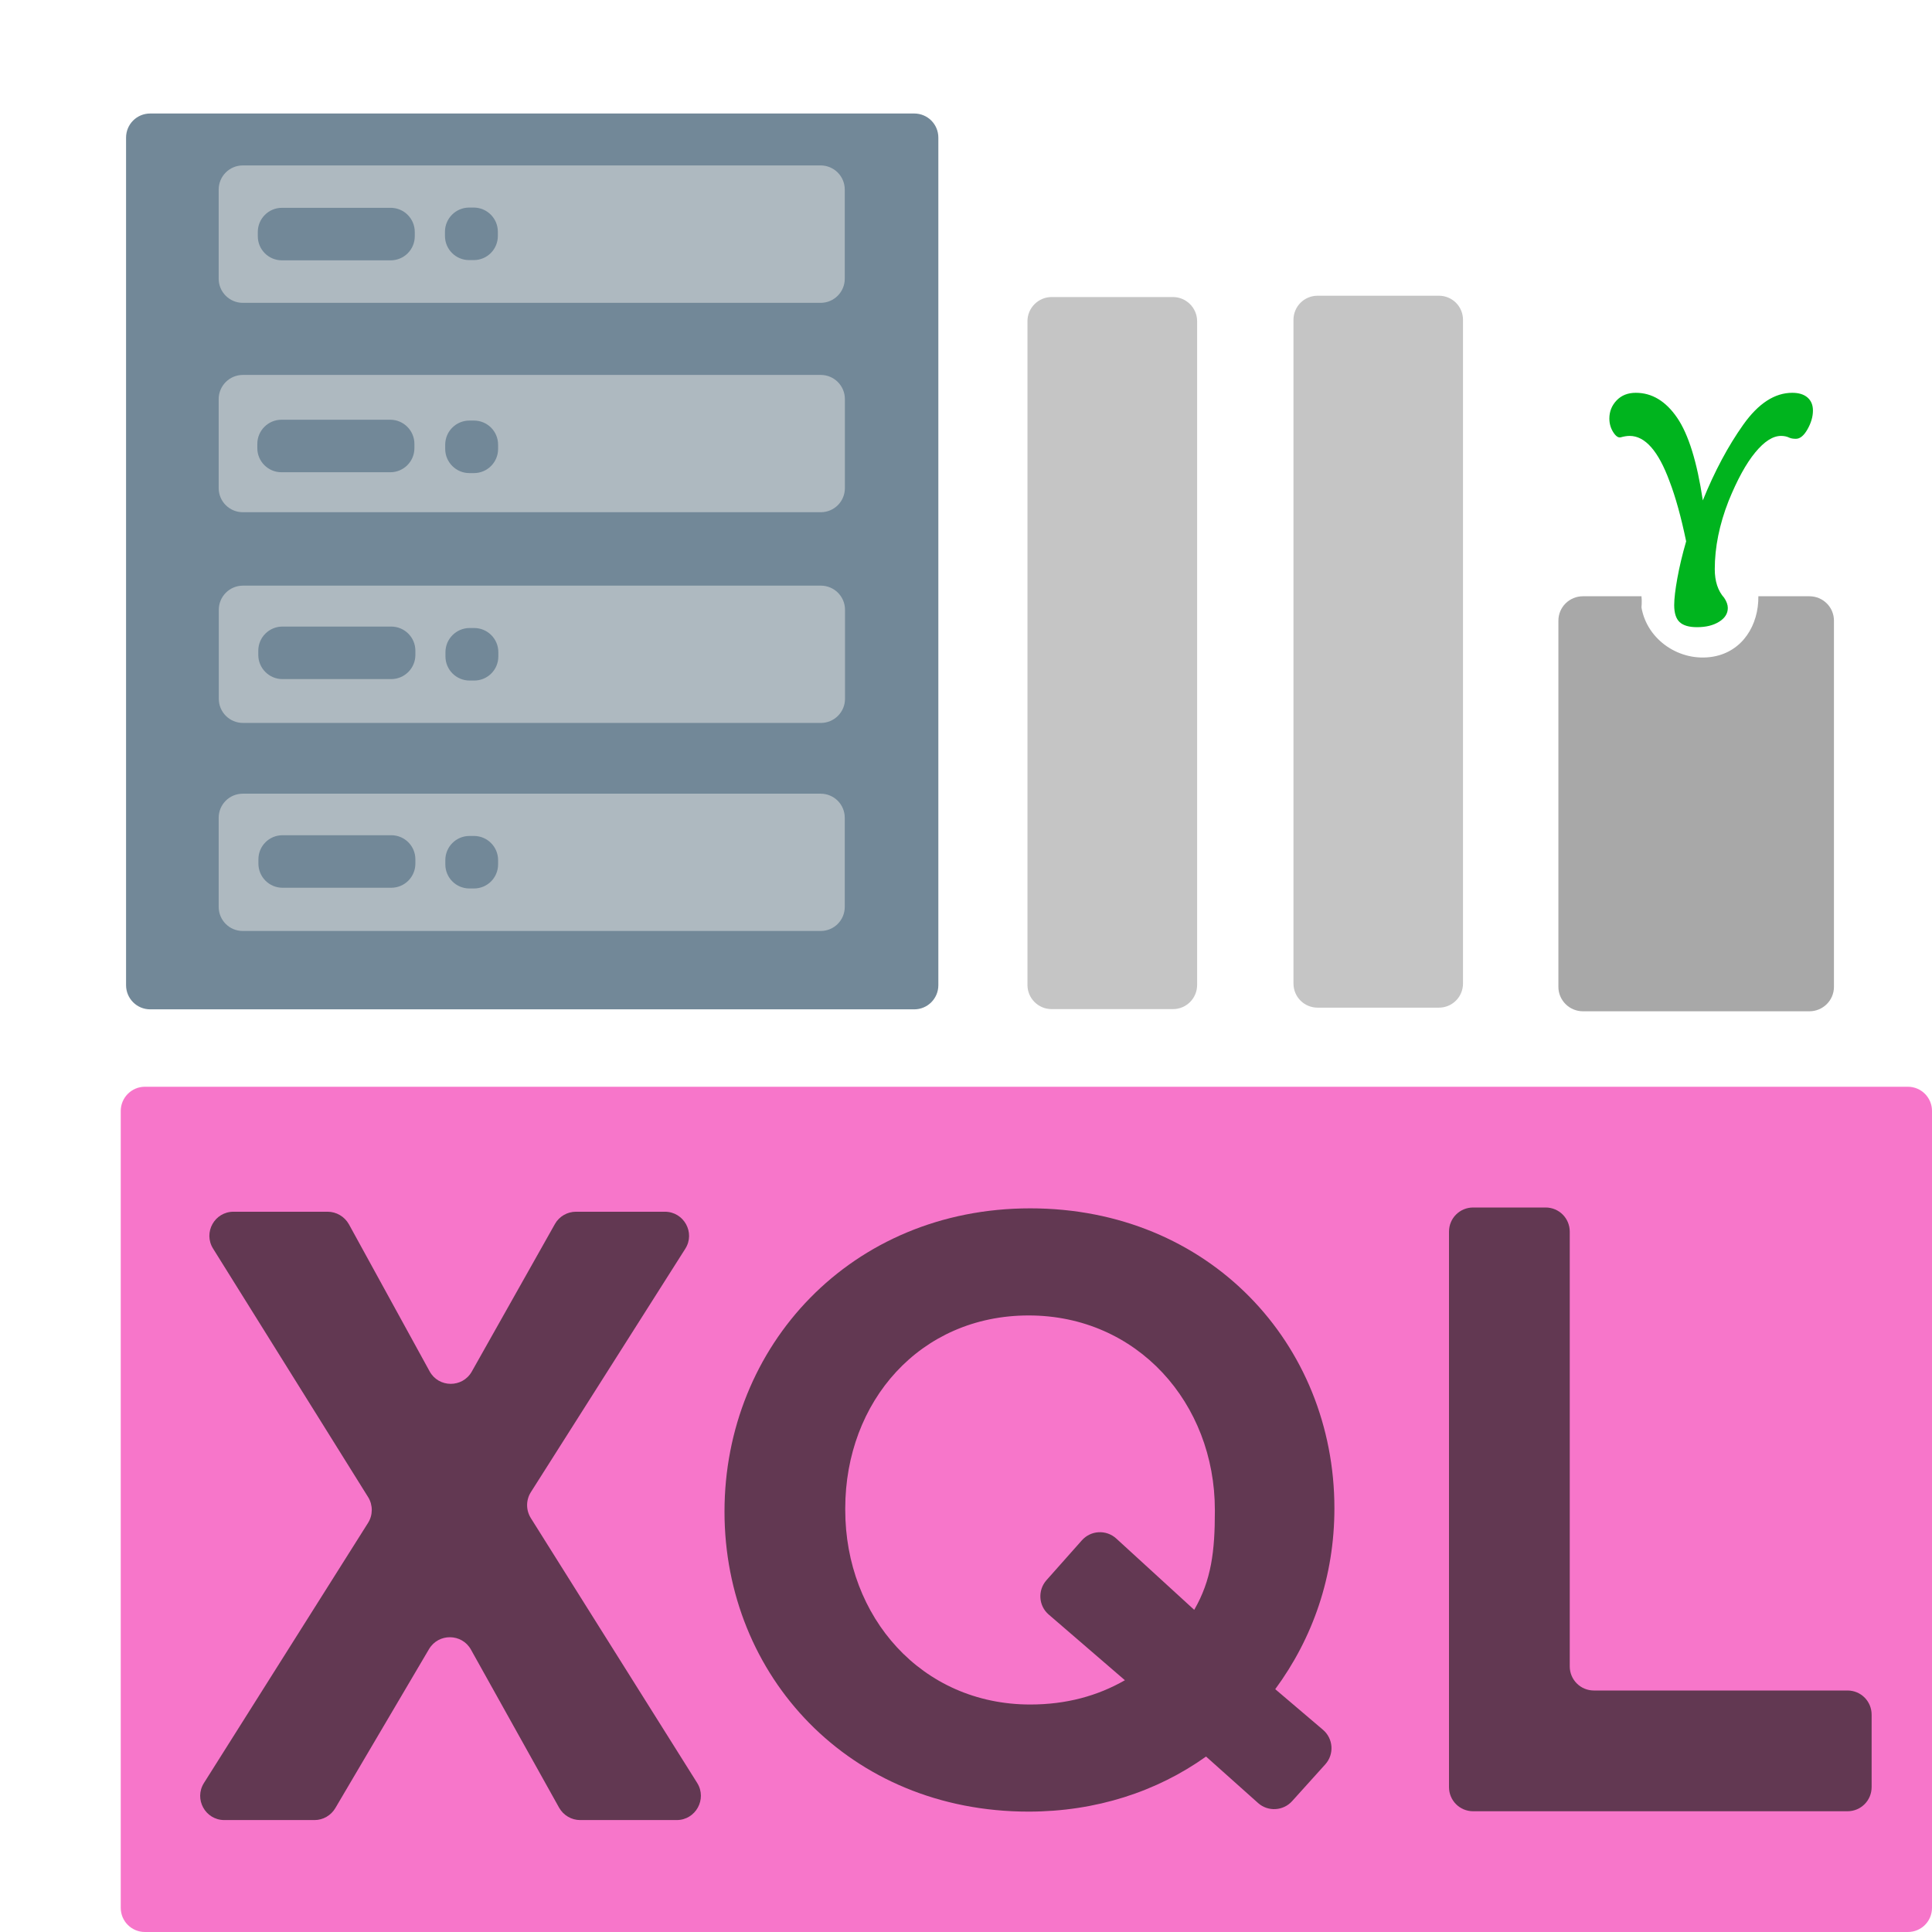
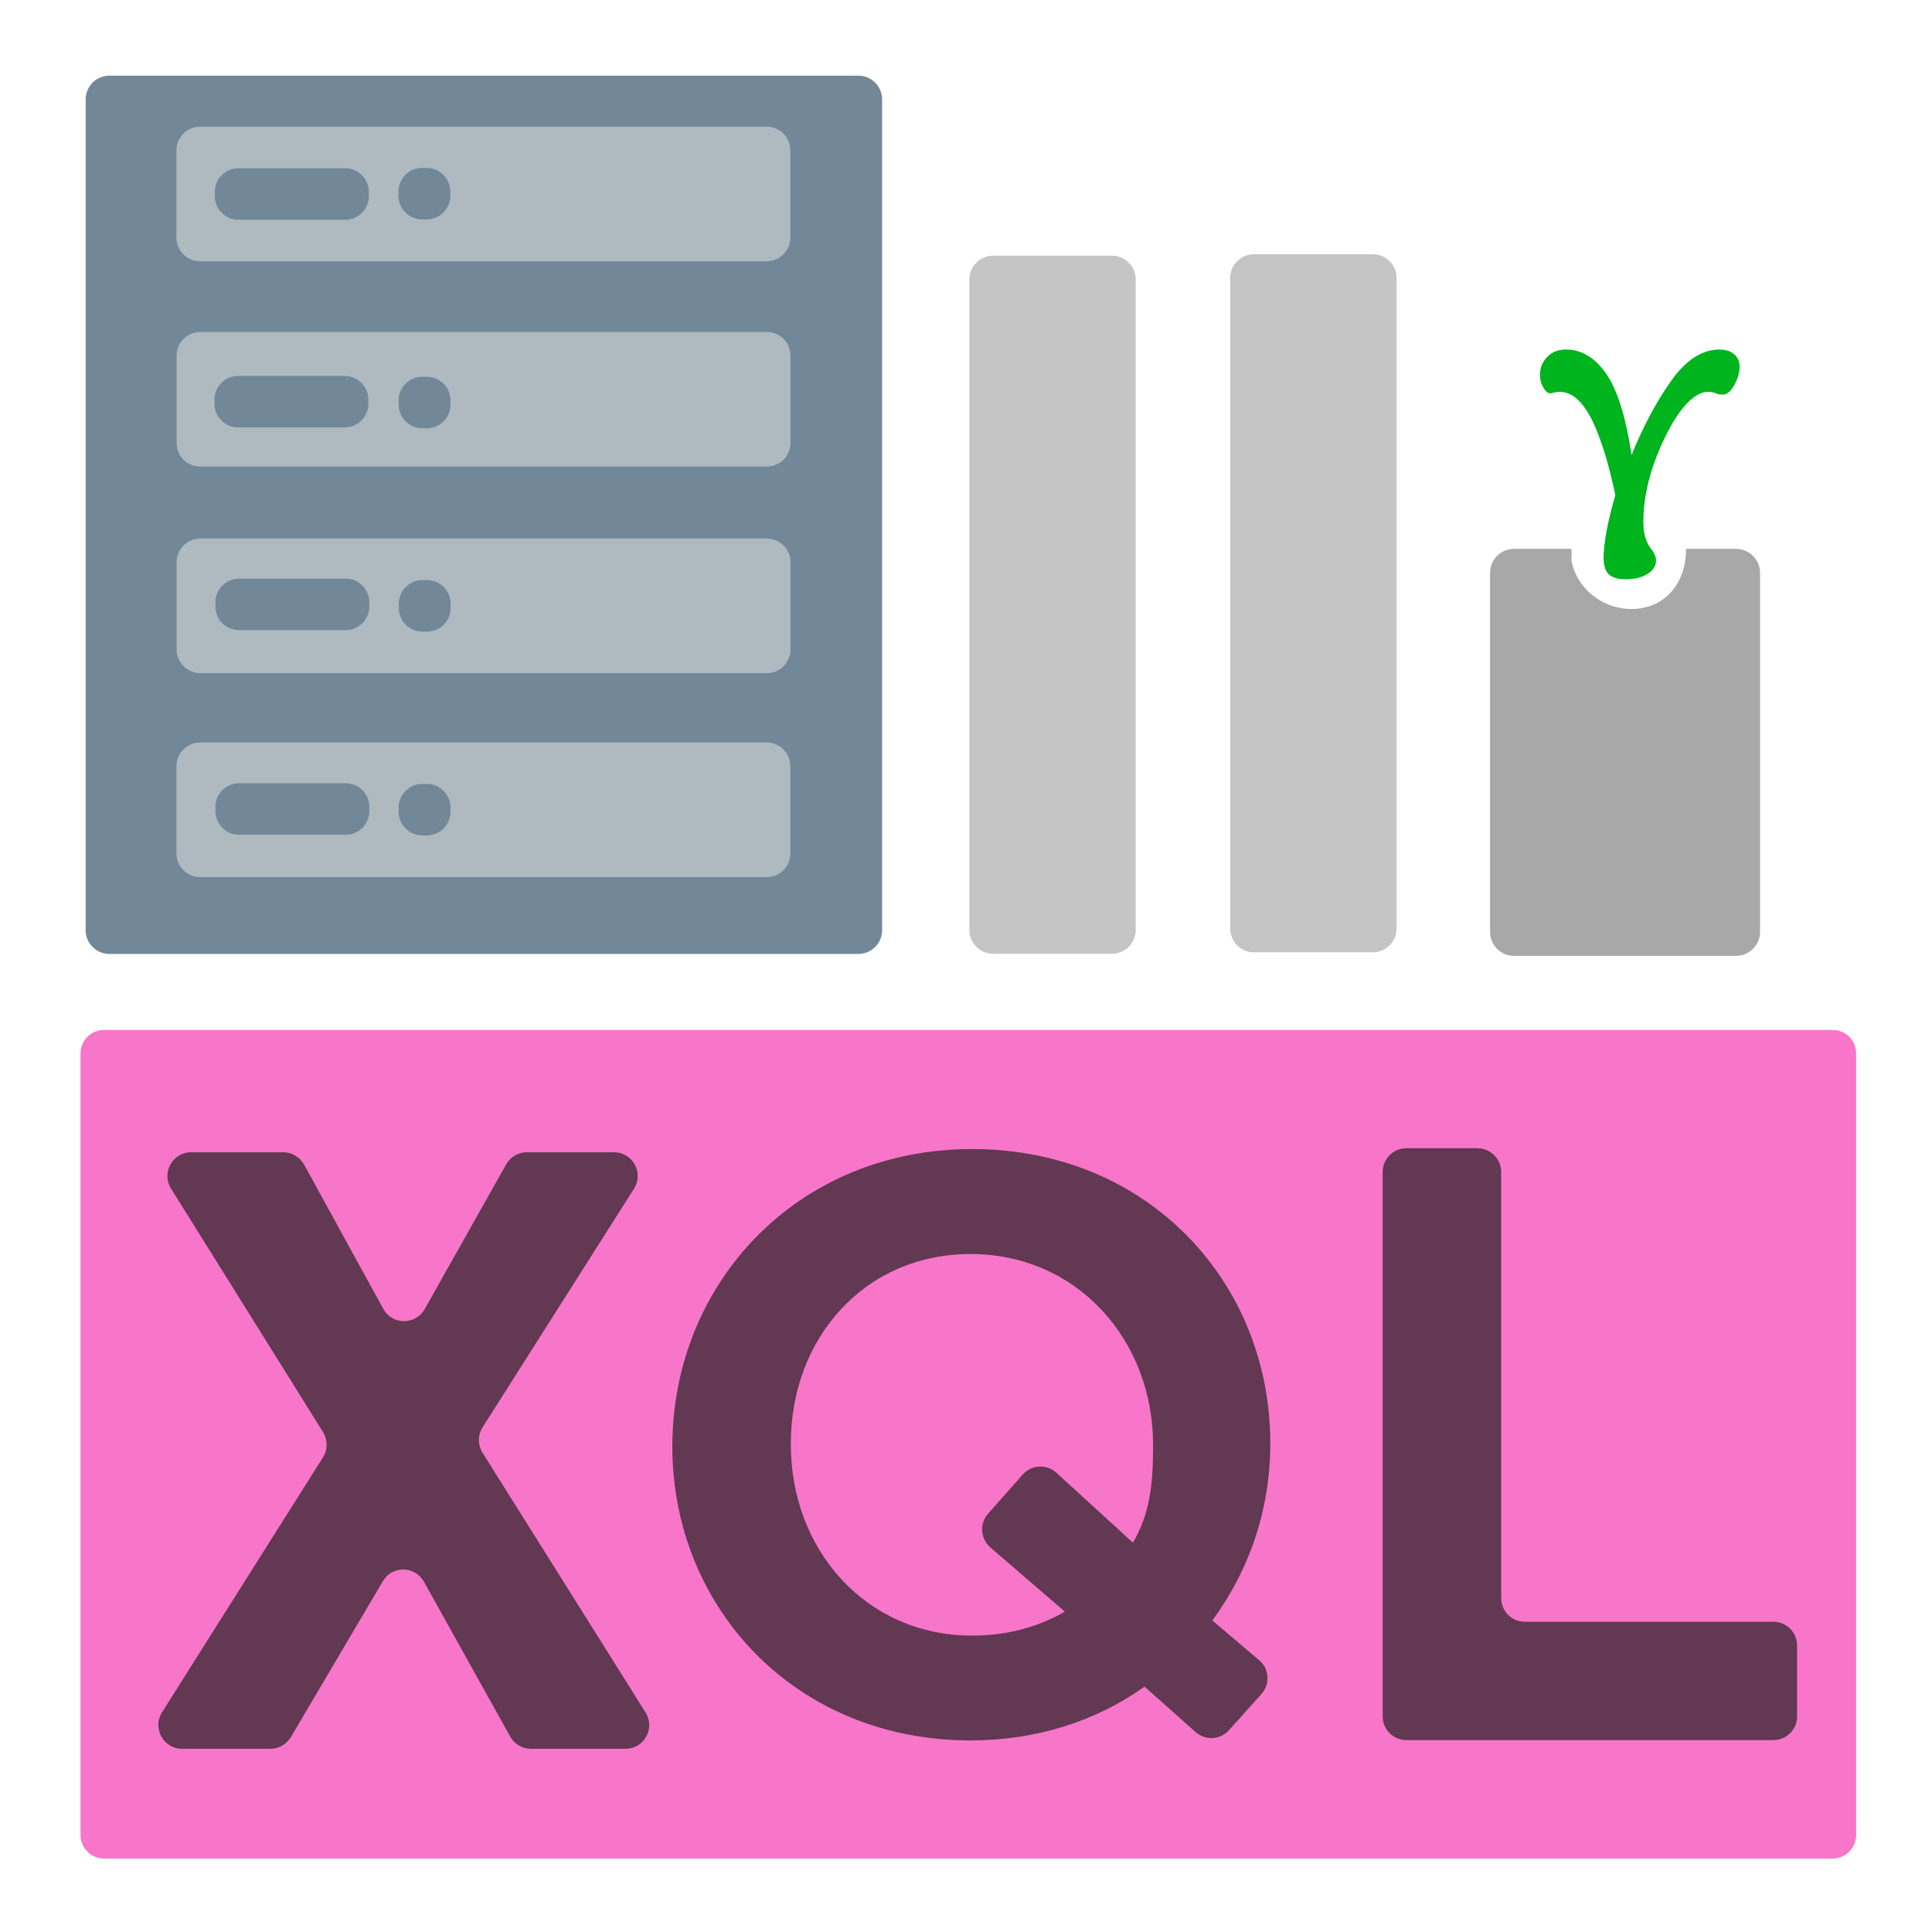
- <svg xmlns="http://www.w3.org/2000/svg" height="100%" stroke-miterlimit="10" style="fill-rule:nonzero;clip-rule:evenodd;stroke-linecap:round;stroke-linejoin:round;" version="1.1" viewBox="0 0 16 16" width="100%" xml:space="preserve">
+ <svg xmlns="http://www.w3.org/2000/svg" height="12.0pt" stroke-miterlimit="10" style="fill-rule:nonzero;clip-rule:evenodd;stroke-linecap:round;stroke-linejoin:round;" version="1.1" viewBox="0 0 12 12" width="12.0pt" xml:space="preserve">
  <defs />
  <g id="xql">
    <g opacity="1">
-       <path d="M1 15.8C1 15.911 1.09 16 1.2 16L15.8 16C15.911 16 16 15.911 16 15.8L16 9.2C16 9.09 15.911 9 15.8 9L1.2 9C1.09 9 1 9.09 1 9.2L1 15.8Z" fill="#f43db4" fill-opacity="0.7" fill-rule="evenodd" opacity="1" stroke="none" />
-       <path d="M10.956 14.325C11.042 14.398 11.051 14.527 10.976 14.611L10.701 14.916C10.627 14.998 10.501 15.005 10.419 14.932L9.988 14.547C9.581 14.837 9.077 15.003 8.518 15.003C7.035 15.003 6 13.878 6 12.519C6 11.146 7.049 10.007 8.532 10.007C10.016 10.007 11.051 11.132 11.051 12.491C11.051 13.057 10.871 13.568 10.561 13.989L10.956 14.325ZM8.532 14.116C8.83 14.116 9.089 14.045 9.316 13.915L8.685 13.371C8.601 13.299 8.592 13.171 8.666 13.087L8.959 12.757C9.033 12.673 9.161 12.666 9.244 12.741L9.89 13.332C10.033 13.085 10.061 12.843 10.061 12.518L10.061 12.505C10.061 11.621 9.419 10.894 8.519 10.894C7.618 10.894 7 11.608 7 12.492L7 12.505C7 13.389 7.631 14.116 8.532 14.116Z" fill="#231f20" fill-opacity="0.7" fill-rule="evenodd" opacity="1" stroke="none" />
-       <path d="M12 10.2C12 10.089 12.089 10 12.2 10L12.8 10C12.911 10 13 10.089 13 10.2L13 13.8C13 13.911 13.089 14 13.2 14L15.3 14C15.411 14 15.5 14.089 15.5 14.2L15.5 14.8C15.5 14.911 15.411 15 15.3 15L12.2 15C12.089 15 12 14.911 12 14.8L12 10.2Z" fill="#231f20" fill-opacity="0.7" fill-rule="evenodd" opacity="1" stroke="none" />
-       <path d="M5.774 14.766C5.857 14.9 5.761 15.073 5.604 15.073L4.805 15.073C4.733 15.073 4.666 15.034 4.63 14.97L3.9 13.661C3.825 13.527 3.632 13.524 3.553 13.657L2.777 14.974C2.741 15.035 2.675 15.073 2.605 15.073L1.858 15.073C1.7 15.073 1.605 14.899 1.689 14.766L3.048 12.612C3.089 12.547 3.089 12.464 3.049 12.399L1.765 10.341C1.681 10.207 1.777 10.035 1.934 10.035L2.713 10.035C2.786 10.035 2.853 10.075 2.889 10.138L3.558 11.357C3.633 11.494 3.83 11.495 3.907 11.359L4.596 10.136C4.631 10.074 4.698 10.035 4.77 10.035L5.506 10.035C5.664 10.035 5.76 10.209 5.675 10.342L4.396 12.358C4.355 12.423 4.355 12.506 4.396 12.572L5.774 14.766Z" fill="#231f20" fill-opacity="0.7" fill-rule="nonzero" opacity="1" stroke="none" />
+       <path d="M0.5 11.397C0.5 11.478 0.566 11.544 0.647 11.544L11.382 11.544C11.464 11.544 11.529 11.478 11.529 11.397L11.529 6.544C11.529 6.462 11.464 6.397 11.382 6.397L0.647 6.397C0.566 6.397 0.5 6.462 0.5 6.544L0.5 11.397Z" fill="#f43db4" fill-opacity="0.7" fill-rule="evenodd" opacity="1" stroke="none" />
+       <path d="M7.821 10.312C7.884 10.365 7.89 10.46 7.835 10.522L7.633 10.747C7.579 10.807 7.486 10.812 7.426 10.758L7.109 10.476C6.81 10.689 6.439 10.81 6.028 10.81C4.938 10.81 4.176 9.983 4.176 8.984C4.176 7.974 4.948 7.137 6.038 7.137C7.129 7.137 7.89 7.964 7.89 8.964C7.89 9.38 7.758 9.755 7.53 10.065L7.821 10.312ZM6.038 10.159C6.257 10.159 6.448 10.106 6.614 10.01L6.151 9.611C6.089 9.557 6.083 9.463 6.137 9.402L6.352 9.159C6.407 9.097 6.501 9.092 6.562 9.148L7.037 9.582C7.142 9.4 7.162 9.222 7.162 8.983L7.162 8.974C7.162 8.324 6.691 7.789 6.029 7.789C5.367 7.789 4.912 8.315 4.912 8.964L4.912 8.974C4.912 9.623 5.376 10.159 6.038 10.159Z" fill="#231f20" fill-opacity="0.7" fill-rule="evenodd" opacity="1" stroke="none" />
+       <path d="M8.588 7.279C8.588 7.198 8.654 7.132 8.735 7.132L9.176 7.132C9.258 7.132 9.324 7.198 9.324 7.279L9.324 9.926C9.324 10.007 9.389 10.073 9.471 10.073L11.015 10.073C11.096 10.073 11.162 10.139 11.162 10.22L11.162 10.661C11.162 10.742 11.096 10.808 11.015 10.808L8.735 10.808C8.654 10.808 8.588 10.742 8.588 10.661L8.588 7.279Z" fill="#231f20" fill-opacity="0.7" fill-rule="evenodd" opacity="1" stroke="none" />
+       <path d="M4.01 10.637C4.071 10.735 4.001 10.862 3.885 10.862L3.298 10.862C3.244 10.862 3.195 10.833 3.169 10.786L2.633 9.824C2.577 9.725 2.435 9.723 2.378 9.821L1.807 10.789C1.78 10.834 1.732 10.862 1.68 10.862L1.131 10.862C1.015 10.862 0.945 10.734 1.006 10.636L2.006 9.052C2.036 9.005 2.036 8.944 2.007 8.896L1.062 7.382C1.001 7.284 1.072 7.157 1.187 7.157L1.76 7.157C1.813 7.157 1.863 7.187 1.889 7.234L2.381 8.13C2.436 8.231 2.581 8.231 2.638 8.131L3.144 7.232C3.17 7.186 3.219 7.157 3.272 7.157L3.814 7.157C3.93 7.157 4 7.285 3.938 7.383L2.997 8.866C2.967 8.914 2.967 8.975 2.997 9.023L4.01 10.637Z" fill="#231f20" fill-opacity="0.7" fill-rule="nonzero" opacity="1" stroke="none" />
    </g>
    <g opacity="1">
-       <path d="M1.044 1.14C1.044 1.029 1.133 0.94 1.244 0.94L7.571 0.94C7.682 0.94 7.771 1.029 7.771 1.14L7.771 8.159C7.771 8.269 7.682 8.359 7.571 8.359L1.244 8.359C1.133 8.359 1.044 8.269 1.044 8.159L1.044 1.14Z" fill="#728898" fill-rule="nonzero" opacity="1" stroke="none" />
+       <path d="M0.532 0.617C0.532 0.536 0.598 0.47 0.679 0.47L5.332 0.47C5.413 0.47 5.479 0.536 5.479 0.617L5.479 5.778C5.479 5.859 5.413 5.925 5.332 5.925L0.679 5.925C0.598 5.925 0.532 5.859 0.532 5.778L0.532 0.617Z" fill="#728898" fill-rule="nonzero" opacity="1" stroke="none" />
      <g opacity="1">
-         <path d="M1.811 1.57C1.811 1.46 1.9 1.37 2.011 1.37L6.796 1.37C6.907 1.37 6.996 1.46 6.996 1.57L6.996 2.308C6.996 2.418 6.907 2.508 6.796 2.508L2.011 2.508C1.9 2.508 1.811 2.418 1.811 2.308L1.811 1.57Z" fill="#aeb9c0" fill-rule="nonzero" opacity="1" stroke="none" />
-         <path d="M2.135 1.921C2.135 1.811 2.224 1.721 2.335 1.721L3.235 1.721C3.346 1.721 3.435 1.811 3.435 1.921L3.435 1.956C3.435 2.067 3.346 2.156 3.235 2.156L2.335 2.156C2.224 2.156 2.135 2.067 2.135 1.956L2.135 1.921Z" fill="#728898" fill-rule="nonzero" opacity="1" stroke="none" />
-         <path d="M3.685 1.919C3.685 1.809 3.775 1.719 3.885 1.719L3.923 1.719C4.034 1.719 4.123 1.809 4.123 1.919L4.123 1.954C4.123 2.065 4.034 2.154 3.923 2.154L3.885 2.154C3.775 2.154 3.685 2.065 3.685 1.954L3.685 1.919Z" fill="#728898" fill-rule="nonzero" opacity="1" stroke="none" />
+         <path d="M1.096 0.934C1.096 0.852 1.162 0.787 1.243 0.787L4.762 0.787C4.843 0.787 4.909 0.852 4.909 0.934L4.909 1.476C4.909 1.557 4.843 1.623 4.762 1.623L1.243 1.623C1.162 1.623 1.096 1.557 1.096 1.476L1.096 0.934Z" fill="#aeb9c0" fill-rule="nonzero" opacity="1" stroke="none" />
+         <path d="M1.334 1.192C1.334 1.111 1.4 1.045 1.481 1.045L2.144 1.045C2.225 1.045 2.291 1.111 2.291 1.192L2.291 1.218C2.291 1.299 2.225 1.365 2.144 1.365L1.481 1.365C1.4 1.365 1.334 1.299 1.334 1.218L1.334 1.192Z" fill="#728898" fill-rule="nonzero" opacity="1" stroke="none" />
+         <path d="M2.475 1.19C2.475 1.109 2.54 1.043 2.622 1.043L2.65 1.043C2.731 1.043 2.797 1.109 2.797 1.19L2.797 1.216C2.797 1.297 2.731 1.363 2.65 1.363L2.622 1.363C2.54 1.363 2.475 1.297 2.475 1.216L2.475 1.19Z" fill="#728898" fill-rule="nonzero" opacity="1" stroke="none" />
      </g>
      <g opacity="1">
-         <path d="M1.811 3.305C1.811 3.195 1.901 3.105 2.011 3.105L6.797 3.105C6.908 3.105 6.997 3.195 6.997 3.305L6.997 4.042C6.997 4.153 6.908 4.242 6.797 4.242L2.011 4.242C1.901 4.242 1.811 4.153 1.811 4.042L1.811 3.305Z" fill="#aeb9c0" fill-rule="nonzero" opacity="1" stroke="none" />
-         <path d="M2.131 3.676C2.131 3.566 2.221 3.476 2.331 3.476L3.232 3.476C3.342 3.476 3.432 3.566 3.432 3.676L3.432 3.711C3.432 3.822 3.342 3.911 3.232 3.911L2.331 3.911C2.221 3.911 2.131 3.822 2.131 3.711L2.131 3.676Z" fill="#728898" fill-rule="nonzero" opacity="1" stroke="none" />
-         <path d="M3.687 3.683C3.687 3.572 3.777 3.483 3.887 3.483L3.925 3.483C4.036 3.483 4.125 3.572 4.125 3.683L4.125 3.718C4.125 3.828 4.036 3.918 3.925 3.918L3.887 3.918C3.777 3.918 3.687 3.828 3.687 3.718L3.687 3.683Z" fill="#728898" fill-rule="nonzero" opacity="1" stroke="none" />
+         <path d="M1.097 2.209C1.097 2.128 1.162 2.062 1.244 2.062L4.763 2.062C4.844 2.062 4.91 2.128 4.91 2.209L4.91 2.751C4.91 2.833 4.844 2.898 4.763 2.898L1.244 2.898C1.162 2.898 1.097 2.833 1.097 2.751L1.097 2.209Z" fill="#aeb9c0" fill-rule="nonzero" opacity="1" stroke="none" />
+         <path d="M1.332 2.482C1.332 2.401 1.398 2.335 1.479 2.335L2.141 2.335C2.222 2.335 2.288 2.401 2.288 2.482L2.288 2.508C2.288 2.589 2.222 2.655 2.141 2.655L1.479 2.655C1.398 2.655 1.332 2.589 1.332 2.508L1.332 2.482Z" fill="#728898" fill-rule="nonzero" opacity="1" stroke="none" />
+         <path d="M2.476 2.487C2.476 2.406 2.542 2.34 2.623 2.34L2.651 2.34C2.732 2.34 2.798 2.406 2.798 2.487L2.798 2.513C2.798 2.594 2.732 2.66 2.651 2.66L2.623 2.66C2.542 2.66 2.476 2.594 2.476 2.513L2.476 2.487Z" fill="#728898" fill-rule="nonzero" opacity="1" stroke="none" />
      </g>
      <g opacity="1">
-         <path d="M1.812 5.05C1.812 4.939 1.902 4.85 2.012 4.85L6.798 4.85C6.908 4.85 6.998 4.939 6.998 5.05L6.998 5.787C6.998 5.898 6.908 5.987 6.798 5.987L2.012 5.987C1.902 5.987 1.812 5.898 1.812 5.787L1.812 5.05Z" fill="#aeb9c0" fill-rule="nonzero" opacity="1" stroke="none" />
-         <path d="M2.139 5.389C2.139 5.278 2.229 5.189 2.339 5.189L3.24 5.189C3.35 5.189 3.44 5.278 3.44 5.389L3.44 5.424C3.44 5.534 3.35 5.624 3.24 5.624L2.339 5.624C2.229 5.624 2.139 5.534 2.139 5.424L2.139 5.389Z" fill="#728898" fill-rule="nonzero" opacity="1" stroke="none" />
-         <path d="M3.689 5.401C3.689 5.291 3.779 5.201 3.889 5.201L3.927 5.201C4.038 5.201 4.127 5.291 4.127 5.401L4.127 5.436C4.127 5.547 4.038 5.636 3.927 5.636L3.889 5.636C3.779 5.636 3.689 5.547 3.689 5.436L3.689 5.401Z" fill="#728898" fill-rule="nonzero" opacity="1" stroke="none" />
+         <path d="M1.097 3.492C1.097 3.411 1.163 3.345 1.244 3.345L4.763 3.345C4.844 3.345 4.91 3.411 4.91 3.492L4.91 4.034C4.91 4.115 4.844 4.181 4.763 4.181L1.244 4.181C1.163 4.181 1.097 4.115 1.097 4.034L1.097 3.492Z" fill="#aeb9c0" fill-rule="nonzero" opacity="1" stroke="none" />
+         <path d="M1.338 3.741C1.338 3.66 1.403 3.594 1.485 3.594L2.147 3.594C2.228 3.594 2.294 3.66 2.294 3.741L2.294 3.767C2.294 3.848 2.228 3.914 2.147 3.914L1.485 3.914C1.403 3.914 1.338 3.848 1.338 3.767L1.338 3.741Z" fill="#728898" fill-rule="nonzero" opacity="1" stroke="none" />
+         <path d="M2.477 3.751C2.477 3.669 2.543 3.603 2.624 3.603L2.652 3.603C2.734 3.603 2.799 3.669 2.799 3.751L2.799 3.776C2.799 3.858 2.734 3.923 2.652 3.923L2.624 3.923C2.543 3.923 2.477 3.858 2.477 3.776L2.477 3.751Z" fill="#728898" fill-rule="nonzero" opacity="1" stroke="none" />
      </g>
      <g opacity="1">
-         <path d="M1.811 6.773C1.811 6.662 1.9 6.573 2.011 6.573L6.796 6.573C6.907 6.573 6.996 6.662 6.996 6.773L6.996 7.51C6.996 7.621 6.907 7.71 6.796 7.71L2.011 7.71C1.9 7.71 1.811 7.621 1.811 7.51L1.811 6.773Z" fill="#aeb9c0" fill-rule="nonzero" opacity="1" stroke="none" />
-         <path d="M2.14 7.117C2.14 7.006 2.229 6.917 2.34 6.917L3.24 6.917C3.351 6.917 3.44 7.006 3.44 7.117L3.44 7.152C3.44 7.262 3.351 7.352 3.24 7.352L2.34 7.352C2.229 7.352 2.14 7.262 2.14 7.152L2.14 7.117Z" fill="#728898" fill-rule="nonzero" opacity="1" stroke="none" />
-         <path d="M3.688 7.123C3.688 7.013 3.777 6.923 3.888 6.923L3.925 6.923C4.036 6.923 4.125 7.013 4.125 7.123L4.125 7.158C4.125 7.269 4.036 7.358 3.925 7.358L3.888 7.358C3.777 7.358 3.688 7.269 3.688 7.158L3.688 7.123Z" fill="#728898" fill-rule="nonzero" opacity="1" stroke="none" />
+         <path d="M1.096 4.759C1.096 4.678 1.162 4.612 1.243 4.612L4.762 4.612C4.843 4.612 4.909 4.678 4.909 4.759L4.909 5.301C4.909 5.382 4.843 5.448 4.762 5.448L1.243 5.448C1.162 5.448 1.096 5.382 1.096 5.301L1.096 4.759Z" fill="#aeb9c0" fill-rule="nonzero" opacity="1" stroke="none" />
+         <path d="M1.338 5.012C1.338 4.93 1.404 4.865 1.485 4.865L2.147 4.865C2.228 4.865 2.294 4.93 2.294 5.012L2.294 5.037C2.294 5.119 2.228 5.185 2.147 5.185L1.485 5.185C1.404 5.185 1.338 5.119 1.338 5.037L1.338 5.012Z" fill="#728898" fill-rule="nonzero" opacity="1" stroke="none" />
+         <path d="M2.476 5.016C2.476 4.935 2.542 4.869 2.623 4.869L2.651 4.869C2.732 4.869 2.798 4.935 2.798 5.016L2.798 5.042C2.798 5.123 2.732 5.189 2.651 5.189L2.623 5.189C2.542 5.189 2.476 5.123 2.476 5.042L2.476 5.016Z" fill="#728898" fill-rule="nonzero" opacity="1" stroke="none" />
      </g>
    </g>
-     <path d="M10.712 2.649C10.712 2.538 10.801 2.449 10.912 2.449L11.916 2.449C12.027 2.449 12.116 2.538 12.116 2.649L12.116 8.145C12.116 8.256 12.027 8.345 11.916 8.345L10.912 8.345C10.801 8.345 10.712 8.256 10.712 8.145L10.712 2.649Z" fill="#c5c5c5" fill-rule="nonzero" opacity="1" stroke="none" />
-     <path d="M8.509 2.66C8.509 2.55 8.599 2.46 8.709 2.46L9.714 2.46C9.824 2.46 9.914 2.55 9.914 2.66L9.914 8.157C9.914 8.268 9.824 8.357 9.714 8.357L8.709 8.357C8.599 8.357 8.509 8.268 8.509 8.157L8.509 2.66Z" fill="#c5c5c5" fill-rule="nonzero" opacity="1" stroke="none" />
-     <path d="M13.109 4.938C12.997 4.938 12.906 5.028 12.906 5.14L12.906 8.173C12.906 8.284 12.997 8.375 13.109 8.375L14.985 8.375C15.097 8.375 15.188 8.284 15.188 8.173L15.188 5.14C15.188 5.028 15.097 4.938 14.985 4.938L14.562 4.938C14.565 5.176 14.432 5.395 14.188 5.438C13.915 5.485 13.641 5.303 13.594 5.031C13.594 5.03 13.599 4.977 13.594 4.938L13.109 4.938Z" fill="#a8a8a8" fill-rule="nonzero" opacity="1" stroke="none" />
-     <path d="M14.054 5.194C13.988 5.194 13.94 5.18 13.91 5.152C13.88 5.124 13.865 5.077 13.865 5.011C13.865 4.957 13.874 4.883 13.891 4.789C13.908 4.695 13.932 4.593 13.964 4.483C13.922 4.281 13.876 4.115 13.826 3.985C13.734 3.735 13.624 3.61 13.496 3.61C13.474 3.61 13.449 3.614 13.421 3.622C13.401 3.626 13.381 3.612 13.36 3.579C13.339 3.546 13.328 3.508 13.328 3.466C13.328 3.408 13.348 3.358 13.388 3.316C13.428 3.274 13.481 3.253 13.547 3.253C13.681 3.253 13.795 3.322 13.889 3.459C13.983 3.596 14.054 3.824 14.102 4.144C14.2 3.902 14.312 3.693 14.437 3.517C14.562 3.341 14.697 3.253 14.843 3.253C14.897 3.253 14.939 3.266 14.969 3.292C14.999 3.318 15.014 3.354 15.014 3.4C15.014 3.45 14.999 3.502 14.969 3.555C14.939 3.608 14.907 3.634 14.873 3.634C14.851 3.634 14.833 3.631 14.819 3.625C14.799 3.615 14.776 3.61 14.75 3.61C14.682 3.61 14.611 3.656 14.536 3.747C14.461 3.838 14.387 3.972 14.315 4.15C14.239 4.344 14.201 4.532 14.201 4.714C14.201 4.814 14.227 4.893 14.279 4.951C14.299 4.981 14.309 5.009 14.309 5.035C14.309 5.081 14.285 5.119 14.237 5.149C14.189 5.179 14.128 5.194 14.054 5.194Z" fill="#00b41e" fill-rule="nonzero" opacity="1" stroke="none" />
+     <path d="M7.641 1.726C7.641 1.645 7.707 1.579 7.788 1.579L8.527 1.579C8.608 1.579 8.674 1.645 8.674 1.726L8.674 5.768C8.674 5.849 8.608 5.915 8.527 5.915L7.788 5.915C7.707 5.915 7.641 5.849 7.641 5.768L7.641 1.726Z" fill="#c5c5c5" fill-rule="nonzero" opacity="1" stroke="none" />
+     <path d="M6.021 1.735C6.021 1.654 6.087 1.588 6.168 1.588L6.907 1.588C6.988 1.588 7.054 1.654 7.054 1.735L7.054 5.777C7.054 5.858 6.988 5.924 6.907 5.924L6.168 5.924C6.087 5.924 6.021 5.858 6.021 5.777L6.021 1.735Z" fill="#c5c5c5" fill-rule="nonzero" opacity="1" stroke="none" />
+     <path d="M9.403 3.409C9.321 3.409 9.255 3.476 9.255 3.558L9.255 5.788C9.255 5.87 9.321 5.937 9.403 5.937L10.783 5.937C10.865 5.937 10.932 5.87 10.932 5.788L10.932 3.558C10.932 3.476 10.865 3.409 10.783 3.409L10.472 3.409C10.475 3.585 10.377 3.746 10.197 3.777C9.997 3.812 9.795 3.678 9.76 3.478C9.76 3.478 9.764 3.439 9.76 3.409L9.403 3.409Z" fill="#a8a8a8" fill-rule="nonzero" opacity="1" stroke="none" />
+     <path d="M10.099 3.598C10.05 3.598 10.015 3.588 9.993 3.568C9.971 3.547 9.96 3.512 9.96 3.464C9.96 3.424 9.966 3.37 9.978 3.301C9.991 3.232 10.009 3.156 10.033 3.076C10.002 2.927 9.968 2.805 9.931 2.709C9.863 2.526 9.783 2.434 9.688 2.434C9.672 2.434 9.654 2.437 9.633 2.443C9.619 2.445 9.603 2.435 9.588 2.411C9.573 2.386 9.565 2.359 9.565 2.328C9.565 2.285 9.58 2.248 9.609 2.218C9.638 2.187 9.677 2.171 9.726 2.171C9.824 2.171 9.908 2.222 9.977 2.322C10.046 2.423 10.099 2.591 10.134 2.826C10.206 2.648 10.288 2.495 10.38 2.365C10.472 2.236 10.572 2.171 10.679 2.171C10.719 2.171 10.749 2.181 10.771 2.2C10.793 2.219 10.805 2.245 10.805 2.279C10.805 2.316 10.793 2.354 10.771 2.393C10.749 2.432 10.726 2.451 10.701 2.451C10.685 2.451 10.671 2.449 10.661 2.445C10.646 2.437 10.63 2.434 10.61 2.434C10.56 2.434 10.508 2.467 10.453 2.534C10.398 2.601 10.344 2.7 10.291 2.831C10.235 2.973 10.207 3.112 10.207 3.245C10.207 3.319 10.226 3.377 10.264 3.42C10.279 3.442 10.286 3.462 10.286 3.482C10.286 3.515 10.268 3.543 10.233 3.565C10.198 3.587 10.153 3.598 10.099 3.598Z" fill="#00b41e" fill-rule="nonzero" opacity="1" stroke="none" />
  </g>
</svg>
